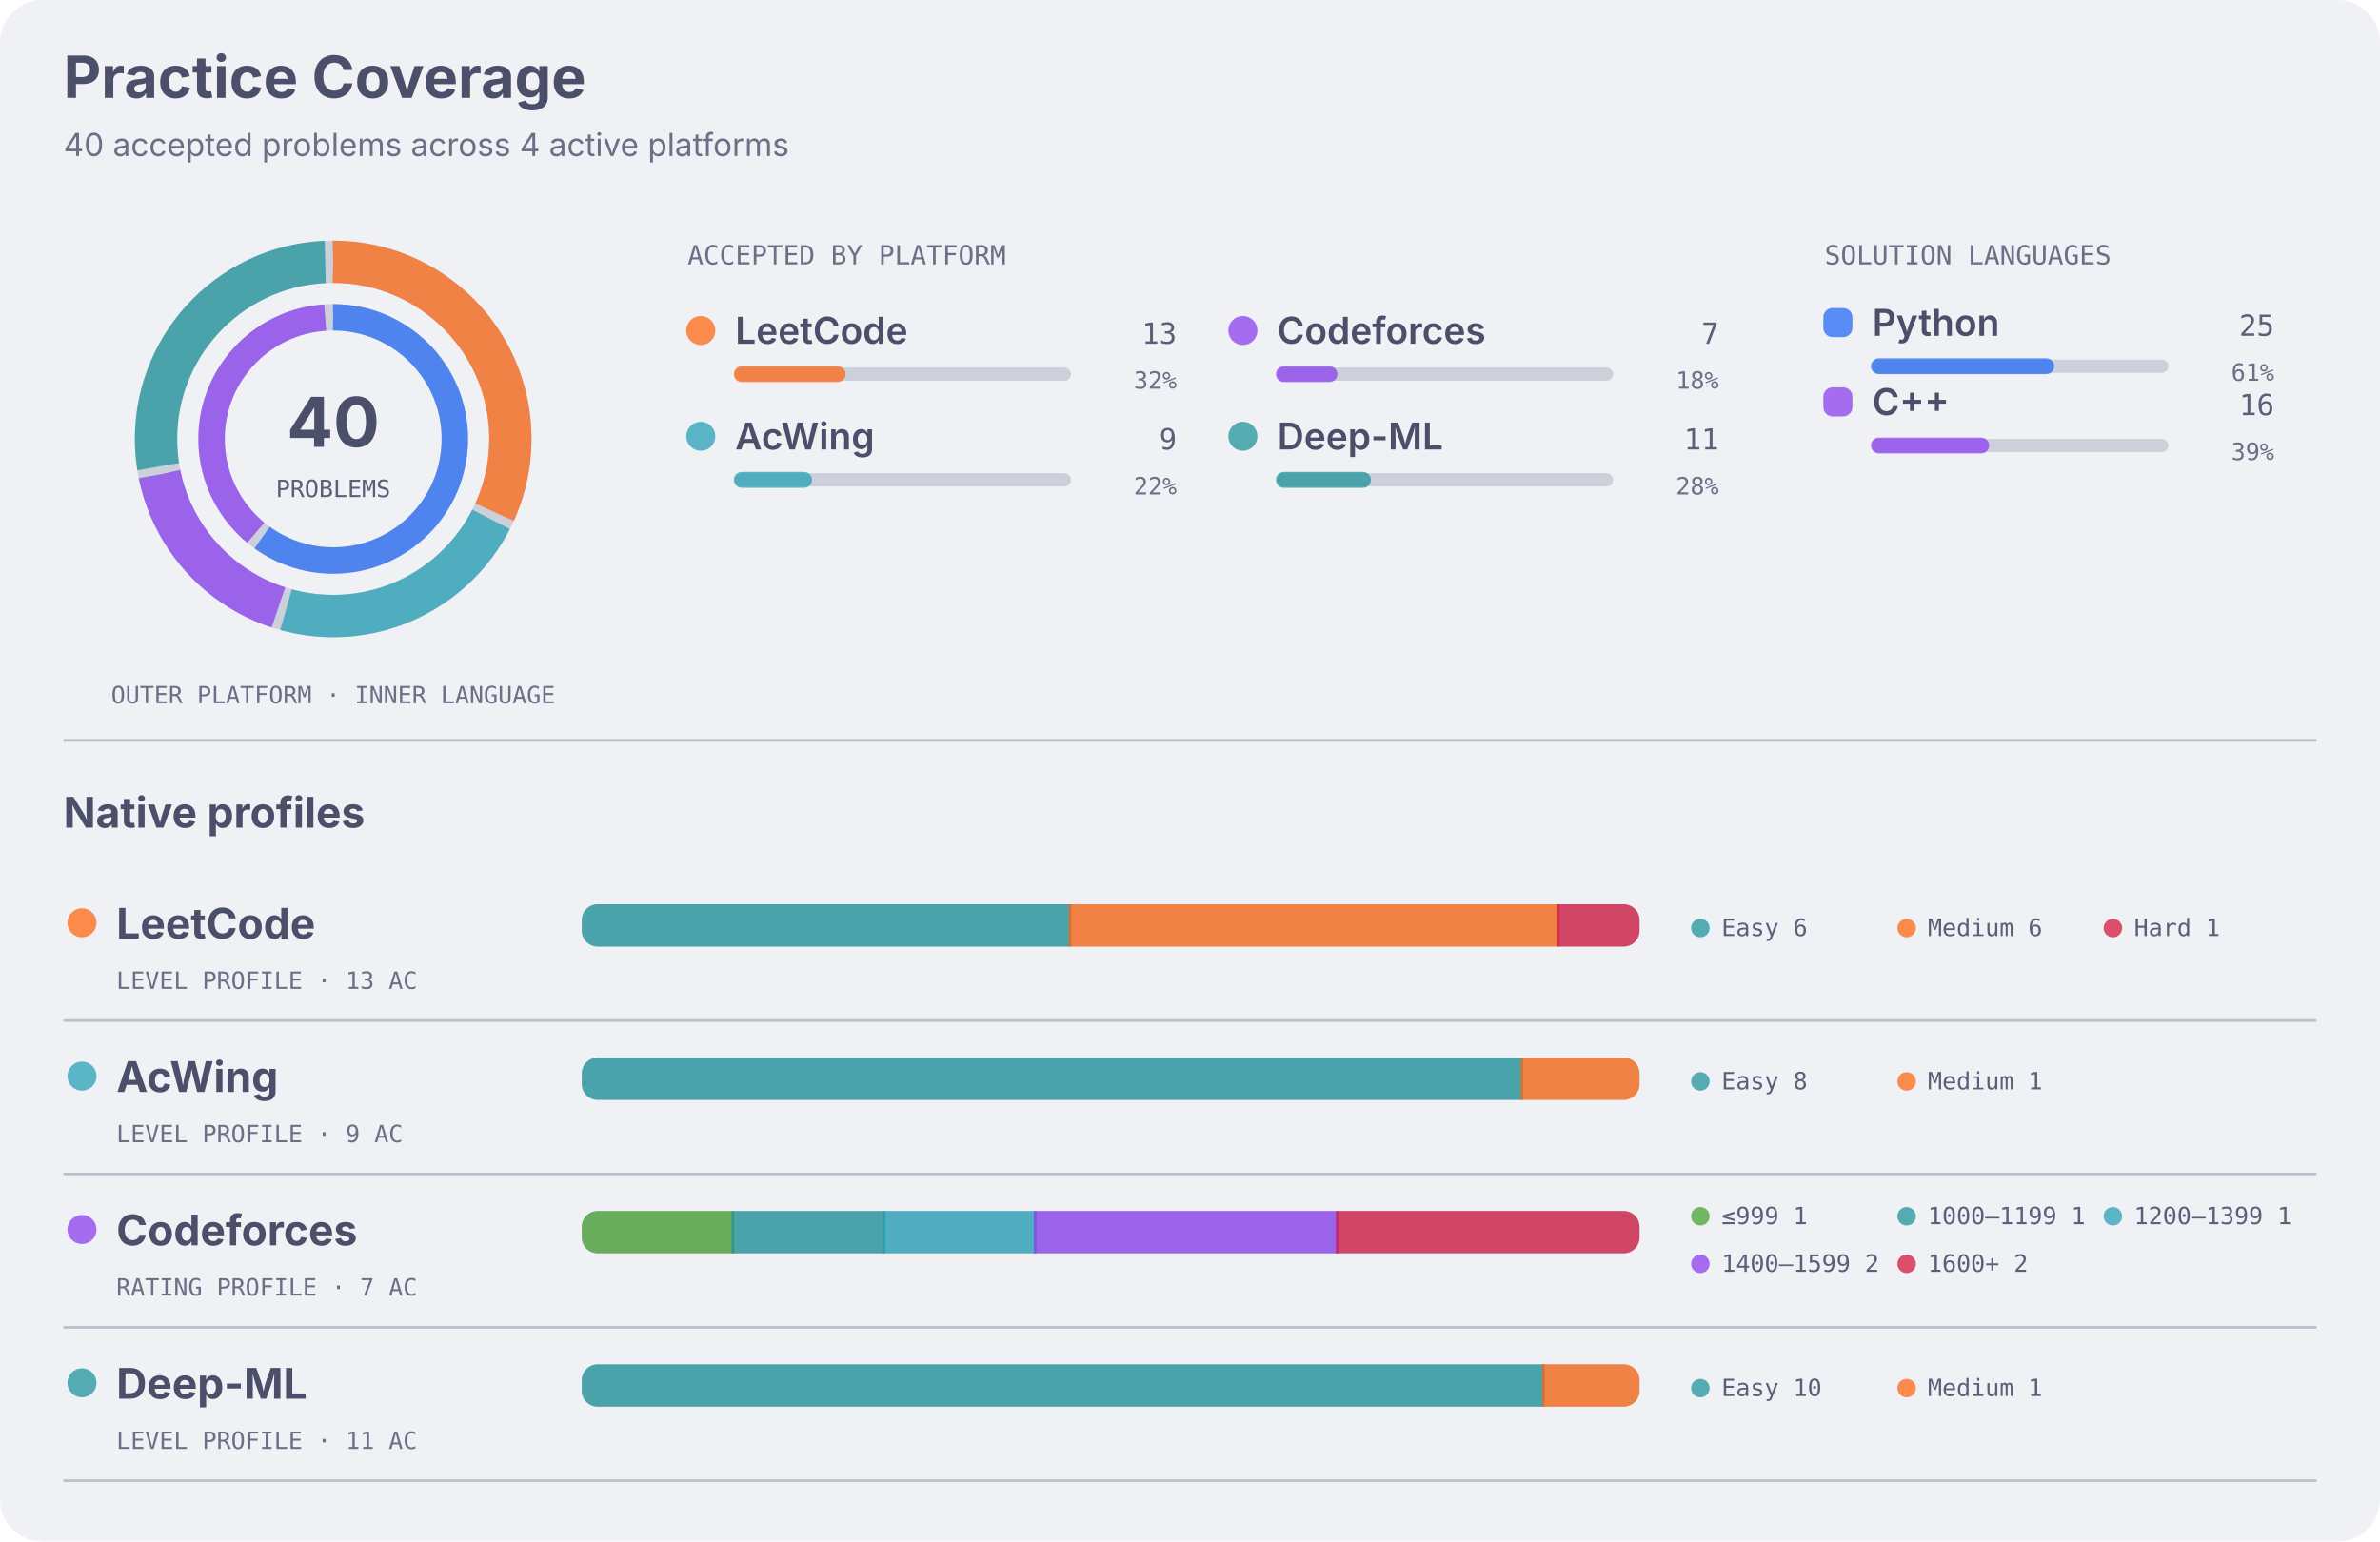
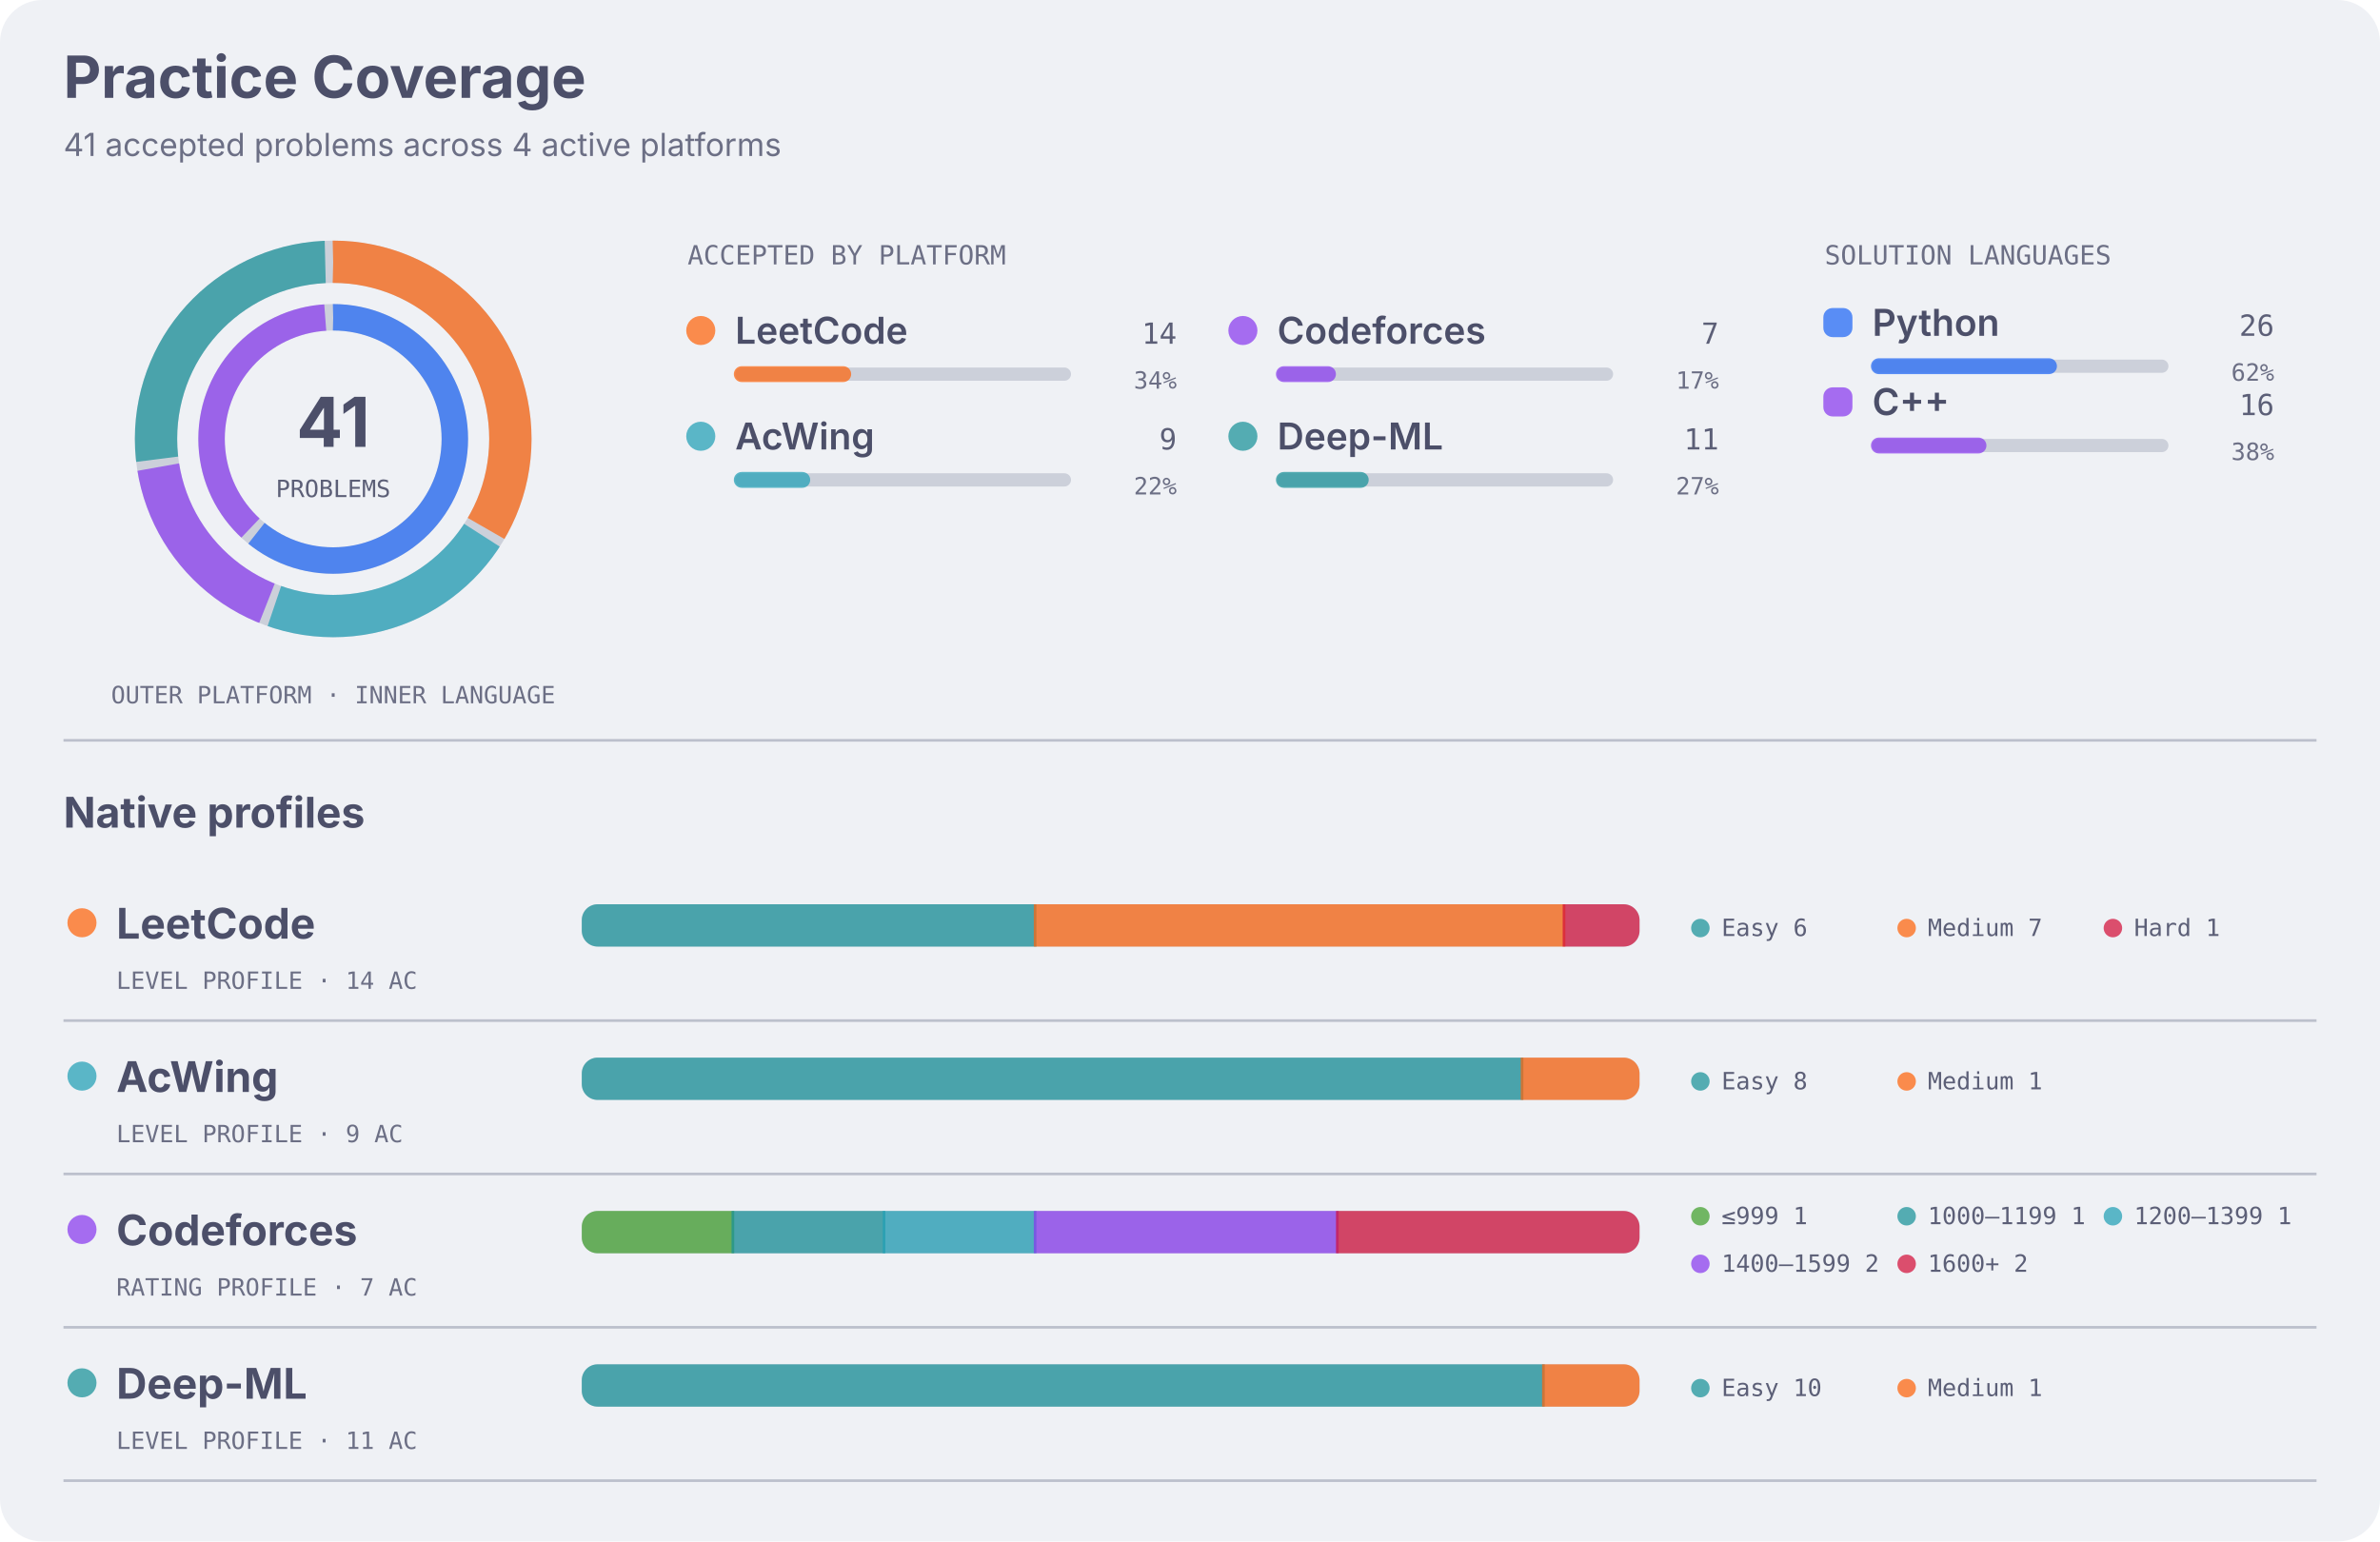
<svg xmlns="http://www.w3.org/2000/svg" width="900" height="583" viewBox="0 0 900 583" role="img" aria-labelledby="coverage-title coverage-desc">
  <style>
    .coverage-background { fill: #eff1f5; }
    .coverage-primary { fill: #4c4f69; }
    .coverage-secondary { fill: #5c5f77; }
    .coverage-muted { fill: #6c6f85; }
    .coverage-track { fill: #ccd0da; }
    .coverage-track-stroke { stroke: #ccd0da; }
    .coverage-divider { stroke: #bcc0cc; }
    .coverage-yellow { fill: #df8e1d; stroke: #df8e1d; }
    .coverage-blue { fill: #1e66f5; stroke: #1e66f5; }
    .coverage-sapphire { fill: #209fb5; stroke: #209fb5; }
    .coverage-mauve { fill: #8839ef; stroke: #8839ef; }
    .coverage-green { fill: #40a02b; stroke: #40a02b; }
    .coverage-peach { fill: #fe640b; stroke: #fe640b; }
    .coverage-red { fill: #d20f39; stroke: #d20f39; }
    .coverage-teal { fill: #179299; stroke: #179299; }
    .coverage-overlay { fill: #7c7f93; stroke: #7c7f93; }
    .coverage-accent { opacity: 0.72; }
    .coverage-empty { opacity: 0.32; }
    @media (prefers-color-scheme: dark) {
      .coverage-background { fill: #1e1e2e; }
      .coverage-primary { fill: #cdd6f4; }
      .coverage-secondary { fill: #bac2de; }
      .coverage-muted { fill: #a6adc8; }
      .coverage-track { fill: #313244; }
      .coverage-track-stroke { stroke: #313244; }
      .coverage-divider { stroke: #45475a; }
      .coverage-yellow { fill: #f9e2af; stroke: #f9e2af; }
      .coverage-blue { fill: #89b4fa; stroke: #89b4fa; }
      .coverage-sapphire { fill: #74c7ec; stroke: #74c7ec; }
      .coverage-mauve { fill: #cba6f7; stroke: #cba6f7; }
      .coverage-green { fill: #a6e3a1; stroke: #a6e3a1; }
      .coverage-peach { fill: #fab387; stroke: #fab387; }
      .coverage-red { fill: #f38ba8; stroke: #f38ba8; }
      .coverage-teal { fill: #94e2d5; stroke: #94e2d5; }
      .coverage-overlay { fill: #9399b2; stroke: #9399b2; }
      .coverage-accent { opacity: 1; }
      .coverage-empty { opacity: 0.45; }
    }
  </style>
  <rect class="coverage-background" width="900" height="583" rx="16" />
  <text class="coverage-primary" x="24" y="37" font-family="-apple-system,BlinkMacSystemFont,Segoe UI,sans-serif" font-size="22" font-weight="700">Practice Coverage</text>
-   <text class="coverage-muted" x="24" y="59" font-family="-apple-system,BlinkMacSystemFont,Segoe UI,sans-serif" font-size="12">40 accepted problems across 4 active platforms</text>
+   <text class="coverage-muted" x="24" y="59" font-family="-apple-system,BlinkMacSystemFont,Segoe UI,sans-serif" font-size="12">41 accepted problems across 4 active platforms</text>
  <circle class="coverage-track-stroke" cx="126" cy="166" r="67" fill="none" stroke-width="16" />
-   <circle class="coverage-accent coverage-peach" cx="126" cy="166" r="67" style="fill:none" stroke-width="16" stroke-dasharray="133.82 287.16" stroke-dashoffset="-0.00" transform="rotate(-90 126 166)" data-ring="platform" data-segment="LeetCode" data-count="13">
+   <circle class="coverage-accent coverage-peach" cx="126" cy="166" r="67" style="fill:none" stroke-width="16" stroke-dasharray="140.75 280.23" stroke-dashoffset="-0.00" transform="rotate(-90 126 166)" data-ring="platform" data-segment="LeetCode" data-count="14">
    </circle>
-   <circle class="coverage-accent coverage-sapphire" cx="126" cy="166" r="67" style="fill:none" stroke-width="16" stroke-dasharray="91.72 329.25" stroke-dashoffset="-136.82" transform="rotate(-90 126 166)" data-ring="platform" data-segment="AcWing" data-count="9">
+   <circle class="coverage-accent coverage-sapphire" cx="126" cy="166" r="67" style="fill:none" stroke-width="16" stroke-dasharray="89.41 331.56" stroke-dashoffset="-143.75" transform="rotate(-90 126 166)" data-ring="platform" data-segment="AcWing" data-count="9">
    </circle>
-   <circle class="coverage-accent coverage-mauve" cx="126" cy="166" r="67" style="fill:none" stroke-width="16" stroke-dasharray="70.67 350.30" stroke-dashoffset="-231.54" transform="rotate(-90 126 166)" data-ring="platform" data-segment="Codeforces" data-count="7">
+   <circle class="coverage-accent coverage-mauve" cx="126" cy="166" r="67" style="fill:none" stroke-width="16" stroke-dasharray="68.87 352.10" stroke-dashoffset="-236.16" transform="rotate(-90 126 166)" data-ring="platform" data-segment="Codeforces" data-count="7">
    </circle>
-   <circle class="coverage-accent coverage-teal" cx="126" cy="166" r="67" style="fill:none" stroke-width="16" stroke-dasharray="112.77 308.21" stroke-dashoffset="-305.21" transform="rotate(-90 126 166)" data-ring="platform" data-segment="Deep-ML" data-count="11">
+   <circle class="coverage-accent coverage-teal" cx="126" cy="166" r="67" style="fill:none" stroke-width="16" stroke-dasharray="109.94 311.03" stroke-dashoffset="-308.03" transform="rotate(-90 126 166)" data-ring="platform" data-segment="Deep-ML" data-count="11">
    </circle>
  <circle class="coverage-track-stroke" cx="126" cy="166" r="46" fill="none" stroke-width="10" />
-   <circle class="coverage-accent coverage-blue" cx="126" cy="166" r="46" style="fill:none" stroke-width="10" stroke-dasharray="173.24 115.79" stroke-dashoffset="-0.00" transform="rotate(-90 126 166)" data-ring="language" data-segment="Python" data-count="25">
+   <circle class="coverage-accent coverage-blue" cx="126" cy="166" r="46" style="fill:none" stroke-width="10" stroke-dasharray="175.92 113.11" stroke-dashoffset="-0.00" transform="rotate(-90 126 166)" data-ring="language" data-segment="Python" data-count="26">
    </circle>
-   <circle class="coverage-accent coverage-mauve" cx="126" cy="166" r="46" style="fill:none" stroke-width="10" stroke-dasharray="109.79 179.24" stroke-dashoffset="-176.24" transform="rotate(-90 126 166)" data-ring="language" data-segment="C++" data-count="16">
+   <circle class="coverage-accent coverage-mauve" cx="126" cy="166" r="46" style="fill:none" stroke-width="10" stroke-dasharray="107.11 181.92" stroke-dashoffset="-178.92" transform="rotate(-90 126 166)" data-ring="language" data-segment="C++" data-count="16">
    </circle>
-   <text class="coverage-primary" x="126" y="169" text-anchor="middle" font-family="-apple-system,BlinkMacSystemFont,Segoe UI,sans-serif" font-size="26" font-weight="700">40</text>
+   <text class="coverage-primary" x="126" y="169" text-anchor="middle" font-family="-apple-system,BlinkMacSystemFont,Segoe UI,sans-serif" font-size="26" font-weight="700">41</text>
  <text class="coverage-secondary" x="126" y="188" text-anchor="middle" font-family="ui-monospace,SFMono-Regular,Menlo,monospace" font-size="9">PROBLEMS</text>
  <text class="coverage-muted" x="126" y="266" text-anchor="middle" font-family="ui-monospace,SFMono-Regular,Menlo,monospace" font-size="9">OUTER PLATFORM · INNER LANGUAGE</text>
  <text class="coverage-muted" x="260" y="100" font-family="ui-monospace,SFMono-Regular,Menlo,monospace" font-size="10">ACCEPTED BY PLATFORM</text>
  <text class="coverage-muted" x="690" y="100" font-family="ui-monospace,SFMono-Regular,Menlo,monospace" font-size="10">SOLUTION LANGUAGES</text>
  <circle class="coverage-accent coverage-peach" cx="265" cy="125" r="5" />
  <text class="coverage-primary" x="278" y="130" font-family="-apple-system,BlinkMacSystemFont,Segoe UI,sans-serif" font-size="14" font-weight="600">LeetCode</text>
-   <text class="coverage-secondary" x="445" y="130" text-anchor="end" font-family="ui-monospace,SFMono-Regular,Menlo,monospace" font-size="11">13</text>
+   <text class="coverage-secondary" x="445" y="130" text-anchor="end" font-family="ui-monospace,SFMono-Regular,Menlo,monospace" font-size="11">14</text>
  <rect class="coverage-track" x="278" y="139" width="127" height="5" rx="2.5" />
-   <rect class="coverage-accent coverage-peach" x="278" y="139" width="41.27" height="5" rx="2.5" data-share="32.5" data-count="13">
+   <rect class="coverage-accent coverage-peach" x="278" y="139" width="43.37" height="5" rx="2.5" data-share="34.1" data-count="14">
    </rect>
-   <text class="coverage-muted" x="445" y="147" text-anchor="end" font-family="ui-monospace,SFMono-Regular,Menlo,monospace" font-size="9">32%</text>
+   <text class="coverage-muted" x="445" y="147" text-anchor="end" font-family="ui-monospace,SFMono-Regular,Menlo,monospace" font-size="9">34%</text>
  <circle class="coverage-accent coverage-sapphire" cx="265" cy="165" r="5" />
  <text class="coverage-primary" x="278" y="170" font-family="-apple-system,BlinkMacSystemFont,Segoe UI,sans-serif" font-size="14" font-weight="600">AcWing</text>
  <text class="coverage-secondary" x="445" y="170" text-anchor="end" font-family="ui-monospace,SFMono-Regular,Menlo,monospace" font-size="11">9</text>
  <rect class="coverage-track" x="278" y="179" width="127" height="5" rx="2.5" />
-   <rect class="coverage-accent coverage-sapphire" x="278" y="179" width="28.57" height="5" rx="2.5" data-share="22.5" data-count="9">
+   <rect class="coverage-accent coverage-sapphire" x="278" y="179" width="27.88" height="5" rx="2.5" data-share="22.0" data-count="9">
    </rect>
  <text class="coverage-muted" x="445" y="187" text-anchor="end" font-family="ui-monospace,SFMono-Regular,Menlo,monospace" font-size="9">22%</text>
  <circle class="coverage-accent coverage-mauve" cx="470" cy="125" r="5" />
  <text class="coverage-primary" x="483" y="130" font-family="-apple-system,BlinkMacSystemFont,Segoe UI,sans-serif" font-size="14" font-weight="600">Codeforces</text>
  <text class="coverage-secondary" x="650" y="130" text-anchor="end" font-family="ui-monospace,SFMono-Regular,Menlo,monospace" font-size="11">7</text>
  <rect class="coverage-track" x="483" y="139" width="127" height="5" rx="2.5" />
-   <rect class="coverage-accent coverage-mauve" x="483" y="139" width="22.23" height="5" rx="2.5" data-share="17.5" data-count="7">
+   <rect class="coverage-accent coverage-mauve" x="483" y="139" width="21.68" height="5" rx="2.5" data-share="17.1" data-count="7">
    </rect>
-   <text class="coverage-muted" x="650" y="147" text-anchor="end" font-family="ui-monospace,SFMono-Regular,Menlo,monospace" font-size="9">18%</text>
+   <text class="coverage-muted" x="650" y="147" text-anchor="end" font-family="ui-monospace,SFMono-Regular,Menlo,monospace" font-size="9">17%</text>
  <circle class="coverage-accent coverage-teal" cx="470" cy="165" r="5" />
  <text class="coverage-primary" x="483" y="170" font-family="-apple-system,BlinkMacSystemFont,Segoe UI,sans-serif" font-size="14" font-weight="600">Deep-ML</text>
  <text class="coverage-secondary" x="650" y="170" text-anchor="end" font-family="ui-monospace,SFMono-Regular,Menlo,monospace" font-size="11">11</text>
  <rect class="coverage-track" x="483" y="179" width="127" height="5" rx="2.5" />
-   <rect class="coverage-accent coverage-teal" x="483" y="179" width="34.93" height="5" rx="2.5" data-share="27.5" data-count="11">
+   <rect class="coverage-accent coverage-teal" x="483" y="179" width="34.07" height="5" rx="2.5" data-share="26.8" data-count="11">
    </rect>
-   <text class="coverage-muted" x="650" y="187" text-anchor="end" font-family="ui-monospace,SFMono-Regular,Menlo,monospace" font-size="9">28%</text>
+   <text class="coverage-muted" x="650" y="187" text-anchor="end" font-family="ui-monospace,SFMono-Regular,Menlo,monospace" font-size="9">27%</text>
  <rect class="coverage-accent coverage-blue" x="690" y="117" width="10" height="10" rx="3" />
  <text class="coverage-primary" x="708" y="127" font-family="-apple-system,BlinkMacSystemFont,Segoe UI,sans-serif" font-size="14" font-weight="600">Python</text>
-   <text class="coverage-secondary" x="860" y="127" text-anchor="end" font-family="ui-monospace,SFMono-Regular,Menlo,monospace" font-size="11">25</text>
+   <text class="coverage-secondary" x="860" y="127" text-anchor="end" font-family="ui-monospace,SFMono-Regular,Menlo,monospace" font-size="11">26</text>
  <rect class="coverage-track" x="708" y="136" width="112" height="5" rx="2.5" />
-   <rect class="coverage-accent coverage-blue" x="708" y="136" width="68.29" height="5" rx="2.5" data-share="61.0" data-count="25">
+   <rect class="coverage-accent coverage-blue" x="708" y="136" width="69.33" height="5" rx="2.5" data-share="61.9" data-count="26">
    </rect>
-   <text class="coverage-muted" x="860" y="144" text-anchor="end" font-family="ui-monospace,SFMono-Regular,Menlo,monospace" font-size="9">61%</text>
+   <text class="coverage-muted" x="860" y="144" text-anchor="end" font-family="ui-monospace,SFMono-Regular,Menlo,monospace" font-size="9">62%</text>
  <rect class="coverage-accent coverage-mauve" x="690" y="147" width="10" height="10" rx="3" />
  <text class="coverage-primary" x="708" y="157" font-family="-apple-system,BlinkMacSystemFont,Segoe UI,sans-serif" font-size="14" font-weight="600">C++</text>
  <text class="coverage-secondary" x="860" y="157" text-anchor="end" font-family="ui-monospace,SFMono-Regular,Menlo,monospace" font-size="11">16</text>
  <rect class="coverage-track" x="708" y="166" width="112" height="5" rx="2.5" />
-   <rect class="coverage-accent coverage-mauve" x="708" y="166" width="43.71" height="5" rx="2.5" data-share="39.0" data-count="16">
+   <rect class="coverage-accent coverage-mauve" x="708" y="166" width="42.67" height="5" rx="2.5" data-share="38.1" data-count="16">
    </rect>
-   <text class="coverage-muted" x="860" y="174" text-anchor="end" font-family="ui-monospace,SFMono-Regular,Menlo,monospace" font-size="9">39%</text>
+   <text class="coverage-muted" x="860" y="174" text-anchor="end" font-family="ui-monospace,SFMono-Regular,Menlo,monospace" font-size="9">38%</text>
  <line class="coverage-divider" x1="24" y1="280" x2="876" y2="280" />
  <text class="coverage-primary" x="24" y="313" font-family="-apple-system,BlinkMacSystemFont,Segoe UI,sans-serif" font-size="16" font-weight="700">Native profiles</text>
  <circle class="coverage-accent coverage-peach" cx="31" cy="349" r="5" />
  <text class="coverage-primary" x="44" y="355" font-family="-apple-system,BlinkMacSystemFont,Segoe UI,sans-serif" font-size="16" font-weight="650">LeetCode</text>
-   <text class="coverage-muted" x="44" y="374" font-family="ui-monospace,SFMono-Regular,Menlo,monospace" font-size="9">LEVEL PROFILE · 13 AC</text>
+   <text class="coverage-muted" x="44" y="374" font-family="ui-monospace,SFMono-Regular,Menlo,monospace" font-size="9">LEVEL PROFILE · 14 AC</text>
  <rect class="coverage-track" x="220" y="342" width="400" height="16" rx="6" />
  <clipPath id="leetcode-profile-clip">
    <rect x="220" y="342" width="400" height="16" rx="6" />
  </clipPath>
-   <rect x="220.00" y="342" width="184.62" height="16" class="coverage-accent coverage-teal" clip-path="url(#leetcode-profile-clip)" data-profile="leetcode" data-segment="Easy" data-count="6">
+   <rect x="220.00" y="342" width="171.43" height="16" class="coverage-accent coverage-teal" clip-path="url(#leetcode-profile-clip)" data-profile="leetcode" data-segment="Easy" data-count="6">
    </rect>
-   <rect x="404.62" y="342" width="184.62" height="16" class="coverage-accent coverage-peach" clip-path="url(#leetcode-profile-clip)" data-profile="leetcode" data-segment="Medium" data-count="6">
+   <rect x="391.43" y="342" width="200.00" height="16" class="coverage-accent coverage-peach" clip-path="url(#leetcode-profile-clip)" data-profile="leetcode" data-segment="Medium" data-count="7">
    </rect>
-   <rect x="589.23" y="342" width="30.77" height="16" class="coverage-accent coverage-red" clip-path="url(#leetcode-profile-clip)" data-profile="leetcode" data-segment="Hard" data-count="1">
+   <rect x="591.43" y="342" width="28.57" height="16" class="coverage-accent coverage-red" clip-path="url(#leetcode-profile-clip)" data-profile="leetcode" data-segment="Hard" data-count="1">
    </rect>
  <circle class="coverage-accent coverage-teal" cx="643" cy="351" r="3" />
  <text class="coverage-secondary" x="651" y="354" font-family="ui-monospace,SFMono-Regular,Menlo,monospace" font-size="9" data-profile-summary="leetcode" data-segment="Easy" data-count="6">Easy 6</text>
  <circle class="coverage-accent coverage-peach" cx="721" cy="351" r="3" />
-   <text class="coverage-secondary" x="729" y="354" font-family="ui-monospace,SFMono-Regular,Menlo,monospace" font-size="9" data-profile-summary="leetcode" data-segment="Medium" data-count="6">Medium 6</text>
+   <text class="coverage-secondary" x="729" y="354" font-family="ui-monospace,SFMono-Regular,Menlo,monospace" font-size="9" data-profile-summary="leetcode" data-segment="Medium" data-count="7">Medium 7</text>
  <circle class="coverage-accent coverage-red" cx="799" cy="351" r="3" />
  <text class="coverage-secondary" x="807" y="354" font-family="ui-monospace,SFMono-Regular,Menlo,monospace" font-size="9" data-profile-summary="leetcode" data-segment="Hard" data-count="1">Hard 1</text>
  <line class="coverage-divider" x1="24" y1="386" x2="876" y2="386" />
  <circle class="coverage-accent coverage-sapphire" cx="31" cy="407" r="5" />
  <text class="coverage-primary" x="44" y="413" font-family="-apple-system,BlinkMacSystemFont,Segoe UI,sans-serif" font-size="16" font-weight="650">AcWing</text>
  <text class="coverage-muted" x="44" y="432" font-family="ui-monospace,SFMono-Regular,Menlo,monospace" font-size="9">LEVEL PROFILE · 9 AC</text>
  <rect class="coverage-track" x="220" y="400" width="400" height="16" rx="6" />
  <clipPath id="acwing-profile-clip">
    <rect x="220" y="400" width="400" height="16" rx="6" />
  </clipPath>
  <rect x="220.00" y="400" width="355.56" height="16" class="coverage-accent coverage-teal" clip-path="url(#acwing-profile-clip)" data-profile="acwing" data-segment="Easy" data-count="8">
    </rect>
  <rect x="575.56" y="400" width="44.44" height="16" class="coverage-accent coverage-peach" clip-path="url(#acwing-profile-clip)" data-profile="acwing" data-segment="Medium" data-count="1">
    </rect>
  <circle class="coverage-accent coverage-teal" cx="643" cy="409" r="3" />
  <text class="coverage-secondary" x="651" y="412" font-family="ui-monospace,SFMono-Regular,Menlo,monospace" font-size="9" data-profile-summary="acwing" data-segment="Easy" data-count="8">Easy 8</text>
  <circle class="coverage-accent coverage-peach" cx="721" cy="409" r="3" />
  <text class="coverage-secondary" x="729" y="412" font-family="ui-monospace,SFMono-Regular,Menlo,monospace" font-size="9" data-profile-summary="acwing" data-segment="Medium" data-count="1">Medium 1</text>
  <line class="coverage-divider" x1="24" y1="444" x2="876" y2="444" />
  <circle class="coverage-accent coverage-mauve" cx="31" cy="465" r="5" />
  <text class="coverage-primary" x="44" y="471" font-family="-apple-system,BlinkMacSystemFont,Segoe UI,sans-serif" font-size="16" font-weight="650">Codeforces</text>
  <text class="coverage-muted" x="44" y="490" font-family="ui-monospace,SFMono-Regular,Menlo,monospace" font-size="9">RATING PROFILE · 7 AC</text>
  <rect class="coverage-track" x="220" y="458" width="400" height="16" rx="6" />
  <clipPath id="codeforces-profile-clip">
    <rect x="220" y="458" width="400" height="16" rx="6" />
  </clipPath>
  <rect x="220.00" y="458" width="57.14" height="16" class="coverage-accent coverage-green" clip-path="url(#codeforces-profile-clip)" data-profile="codeforces" data-segment="≤999" data-count="1">
    </rect>
  <rect x="277.14" y="458" width="57.14" height="16" class="coverage-accent coverage-teal" clip-path="url(#codeforces-profile-clip)" data-profile="codeforces" data-segment="1000–1199" data-count="1">
    </rect>
  <rect x="334.29" y="458" width="57.14" height="16" class="coverage-accent coverage-sapphire" clip-path="url(#codeforces-profile-clip)" data-profile="codeforces" data-segment="1200–1399" data-count="1">
    </rect>
  <rect x="391.43" y="458" width="114.29" height="16" class="coverage-accent coverage-mauve" clip-path="url(#codeforces-profile-clip)" data-profile="codeforces" data-segment="1400–1599" data-count="2">
    </rect>
  <rect x="505.71" y="458" width="114.29" height="16" class="coverage-accent coverage-red" clip-path="url(#codeforces-profile-clip)" data-profile="codeforces" data-segment="1600+" data-count="2">
    </rect>
  <circle class="coverage-accent coverage-green" cx="643" cy="460" r="3" />
  <text class="coverage-secondary" x="651" y="463" font-family="ui-monospace,SFMono-Regular,Menlo,monospace" font-size="9" data-profile-summary="codeforces" data-segment="≤999" data-count="1">≤999 1</text>
  <circle class="coverage-accent coverage-teal" cx="721" cy="460" r="3" />
  <text class="coverage-secondary" x="729" y="463" font-family="ui-monospace,SFMono-Regular,Menlo,monospace" font-size="9" data-profile-summary="codeforces" data-segment="1000–1199" data-count="1">1000–1199 1</text>
  <circle class="coverage-accent coverage-sapphire" cx="799" cy="460" r="3" />
  <text class="coverage-secondary" x="807" y="463" font-family="ui-monospace,SFMono-Regular,Menlo,monospace" font-size="9" data-profile-summary="codeforces" data-segment="1200–1399" data-count="1">1200–1399 1</text>
  <circle class="coverage-accent coverage-mauve" cx="643" cy="478" r="3" />
  <text class="coverage-secondary" x="651" y="481" font-family="ui-monospace,SFMono-Regular,Menlo,monospace" font-size="9" data-profile-summary="codeforces" data-segment="1400–1599" data-count="2">1400–1599 2</text>
  <circle class="coverage-accent coverage-red" cx="721" cy="478" r="3" />
  <text class="coverage-secondary" x="729" y="481" font-family="ui-monospace,SFMono-Regular,Menlo,monospace" font-size="9" data-profile-summary="codeforces" data-segment="1600+" data-count="2">1600+ 2</text>
  <line class="coverage-divider" x1="24" y1="502" x2="876" y2="502" />
  <circle class="coverage-accent coverage-teal" cx="31" cy="523" r="5" />
  <text class="coverage-primary" x="44" y="529" font-family="-apple-system,BlinkMacSystemFont,Segoe UI,sans-serif" font-size="16" font-weight="650">Deep-ML</text>
  <text class="coverage-muted" x="44" y="548" font-family="ui-monospace,SFMono-Regular,Menlo,monospace" font-size="9">LEVEL PROFILE · 11 AC</text>
  <rect class="coverage-track" x="220" y="516" width="400" height="16" rx="6" />
  <clipPath id="deep-ml-profile-clip">
    <rect x="220" y="516" width="400" height="16" rx="6" />
  </clipPath>
  <rect x="220.00" y="516" width="363.64" height="16" class="coverage-accent coverage-teal" clip-path="url(#deep-ml-profile-clip)" data-profile="deep-ml" data-segment="Easy" data-count="10">
    </rect>
  <rect x="583.64" y="516" width="36.36" height="16" class="coverage-accent coverage-peach" clip-path="url(#deep-ml-profile-clip)" data-profile="deep-ml" data-segment="Medium" data-count="1">
    </rect>
  <circle class="coverage-accent coverage-teal" cx="643" cy="525" r="3" />
  <text class="coverage-secondary" x="651" y="528" font-family="ui-monospace,SFMono-Regular,Menlo,monospace" font-size="9" data-profile-summary="deep-ml" data-segment="Easy" data-count="10">Easy 10</text>
  <circle class="coverage-accent coverage-peach" cx="721" cy="525" r="3" />
  <text class="coverage-secondary" x="729" y="528" font-family="ui-monospace,SFMono-Regular,Menlo,monospace" font-size="9" data-profile-summary="deep-ml" data-segment="Medium" data-count="1">Medium 1</text>
  <line class="coverage-divider" x1="24" y1="560" x2="876" y2="560" />
</svg>
